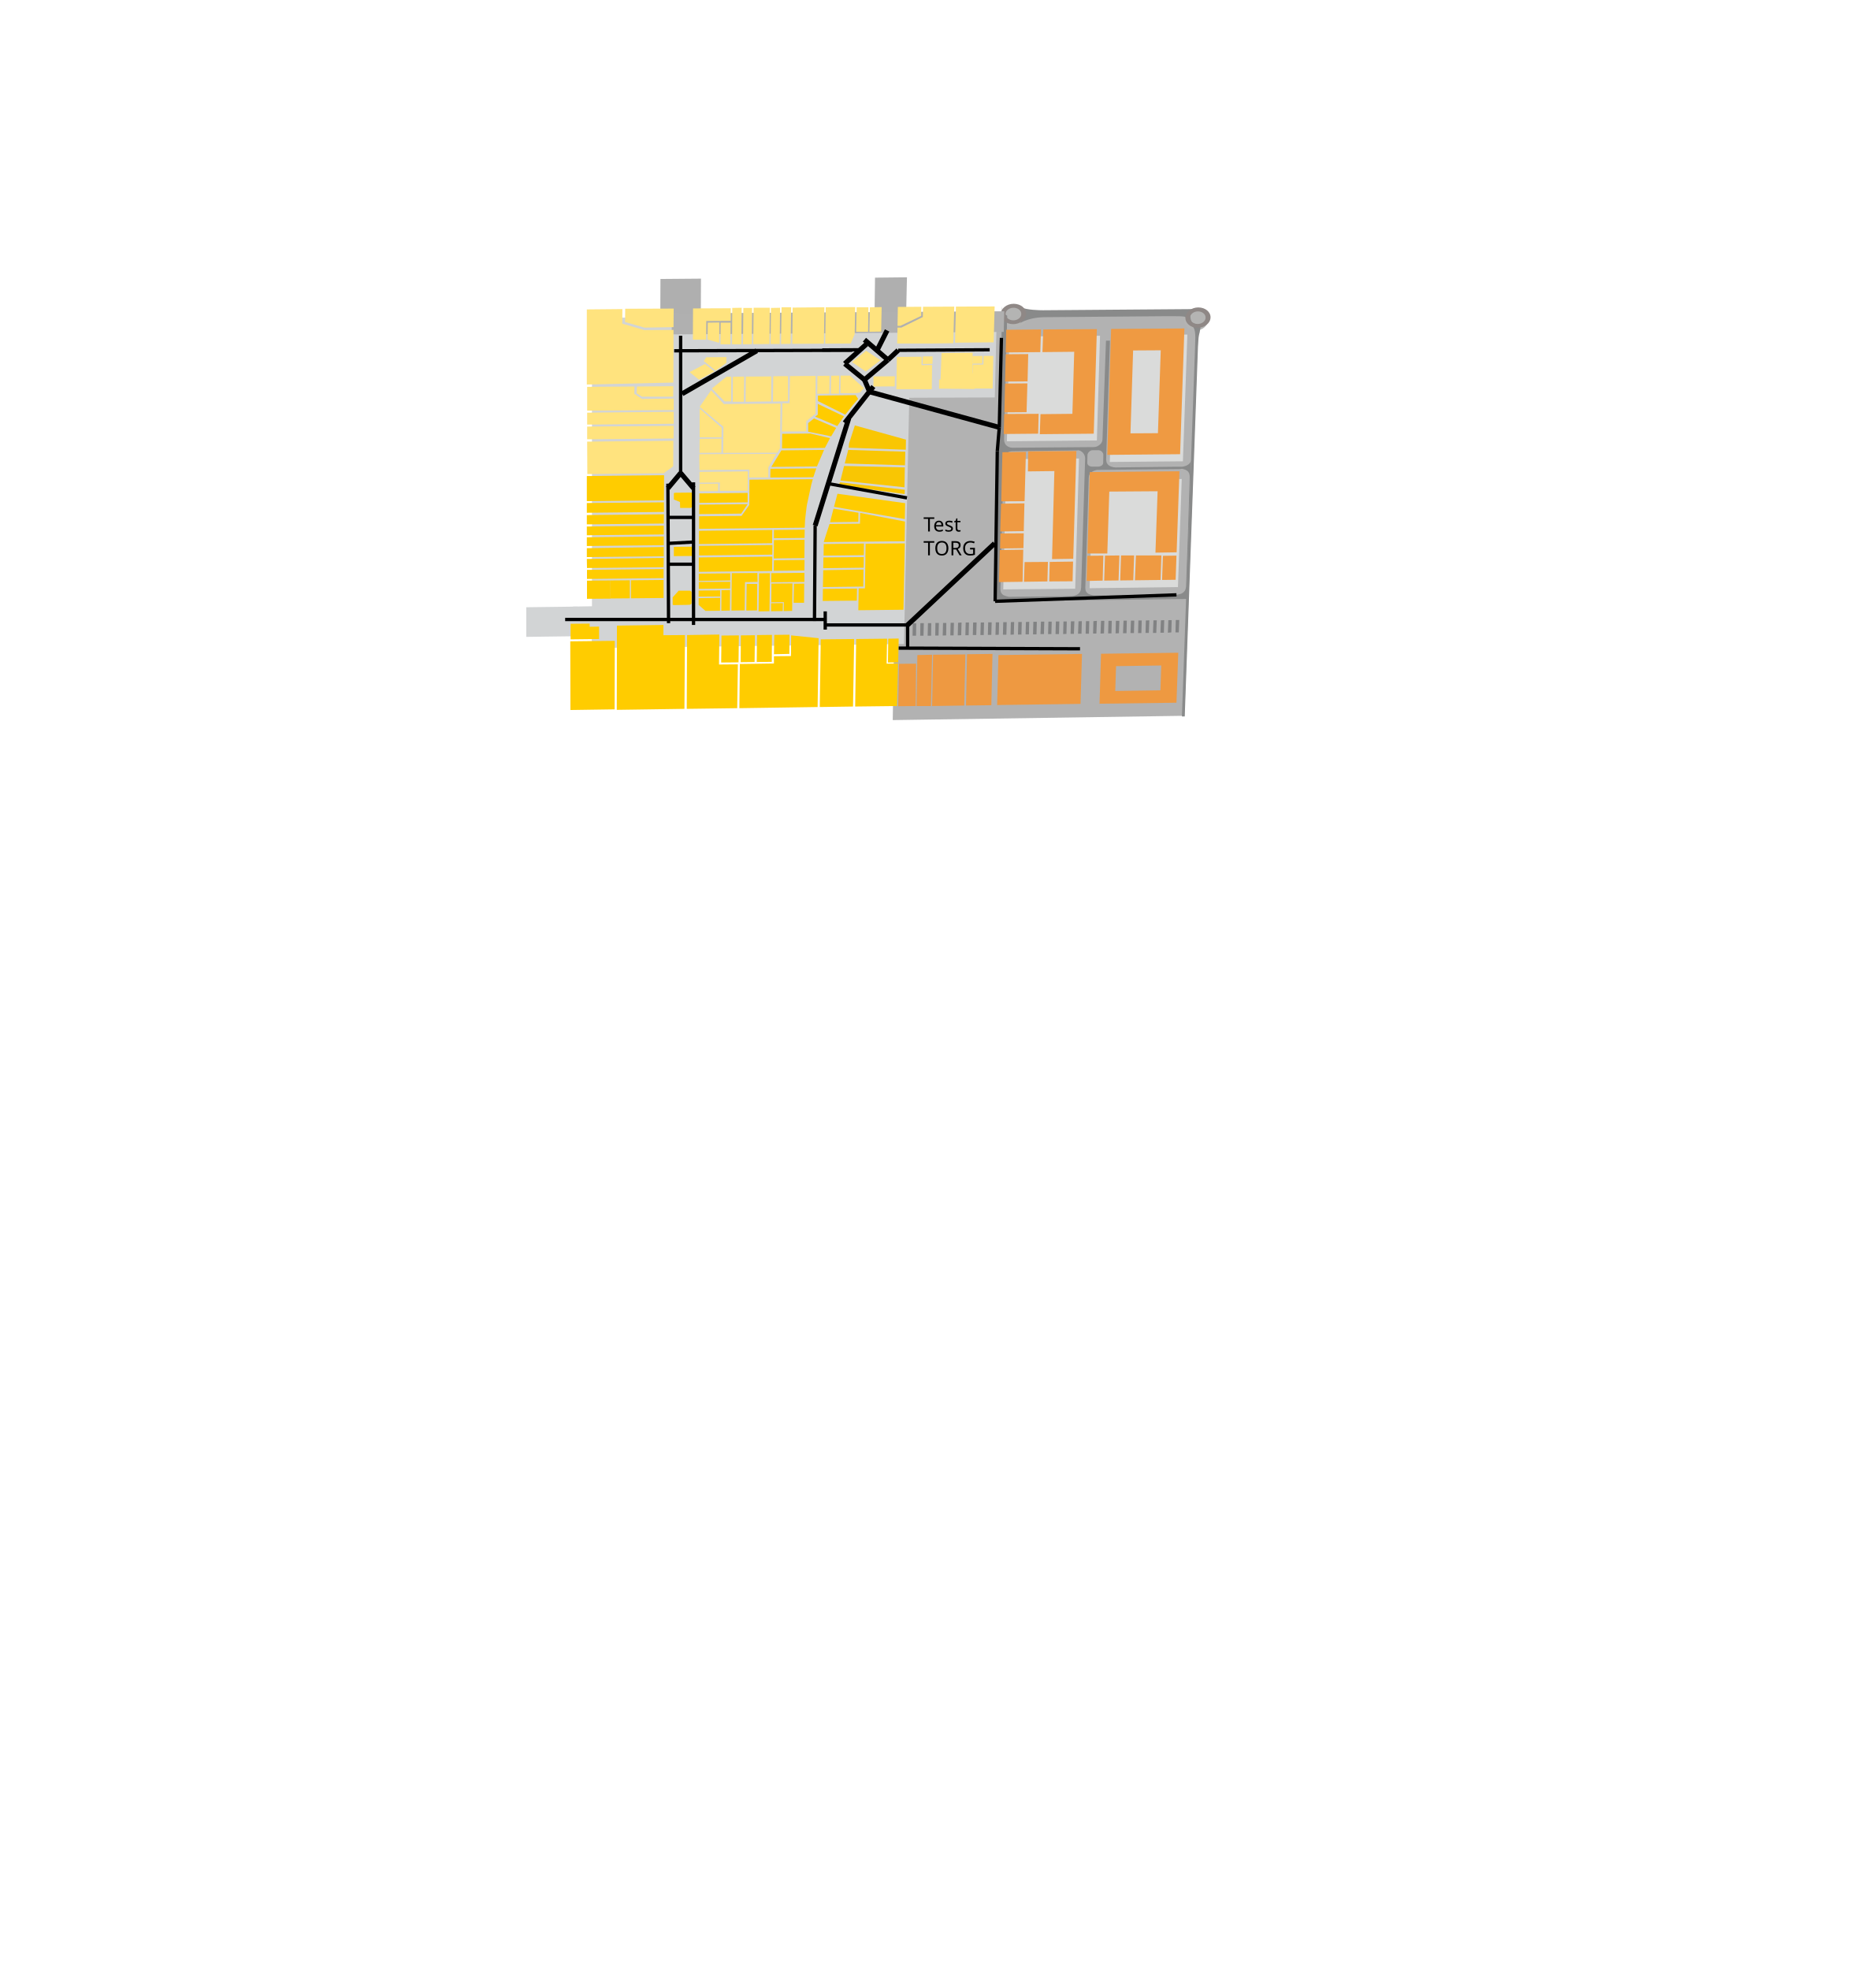
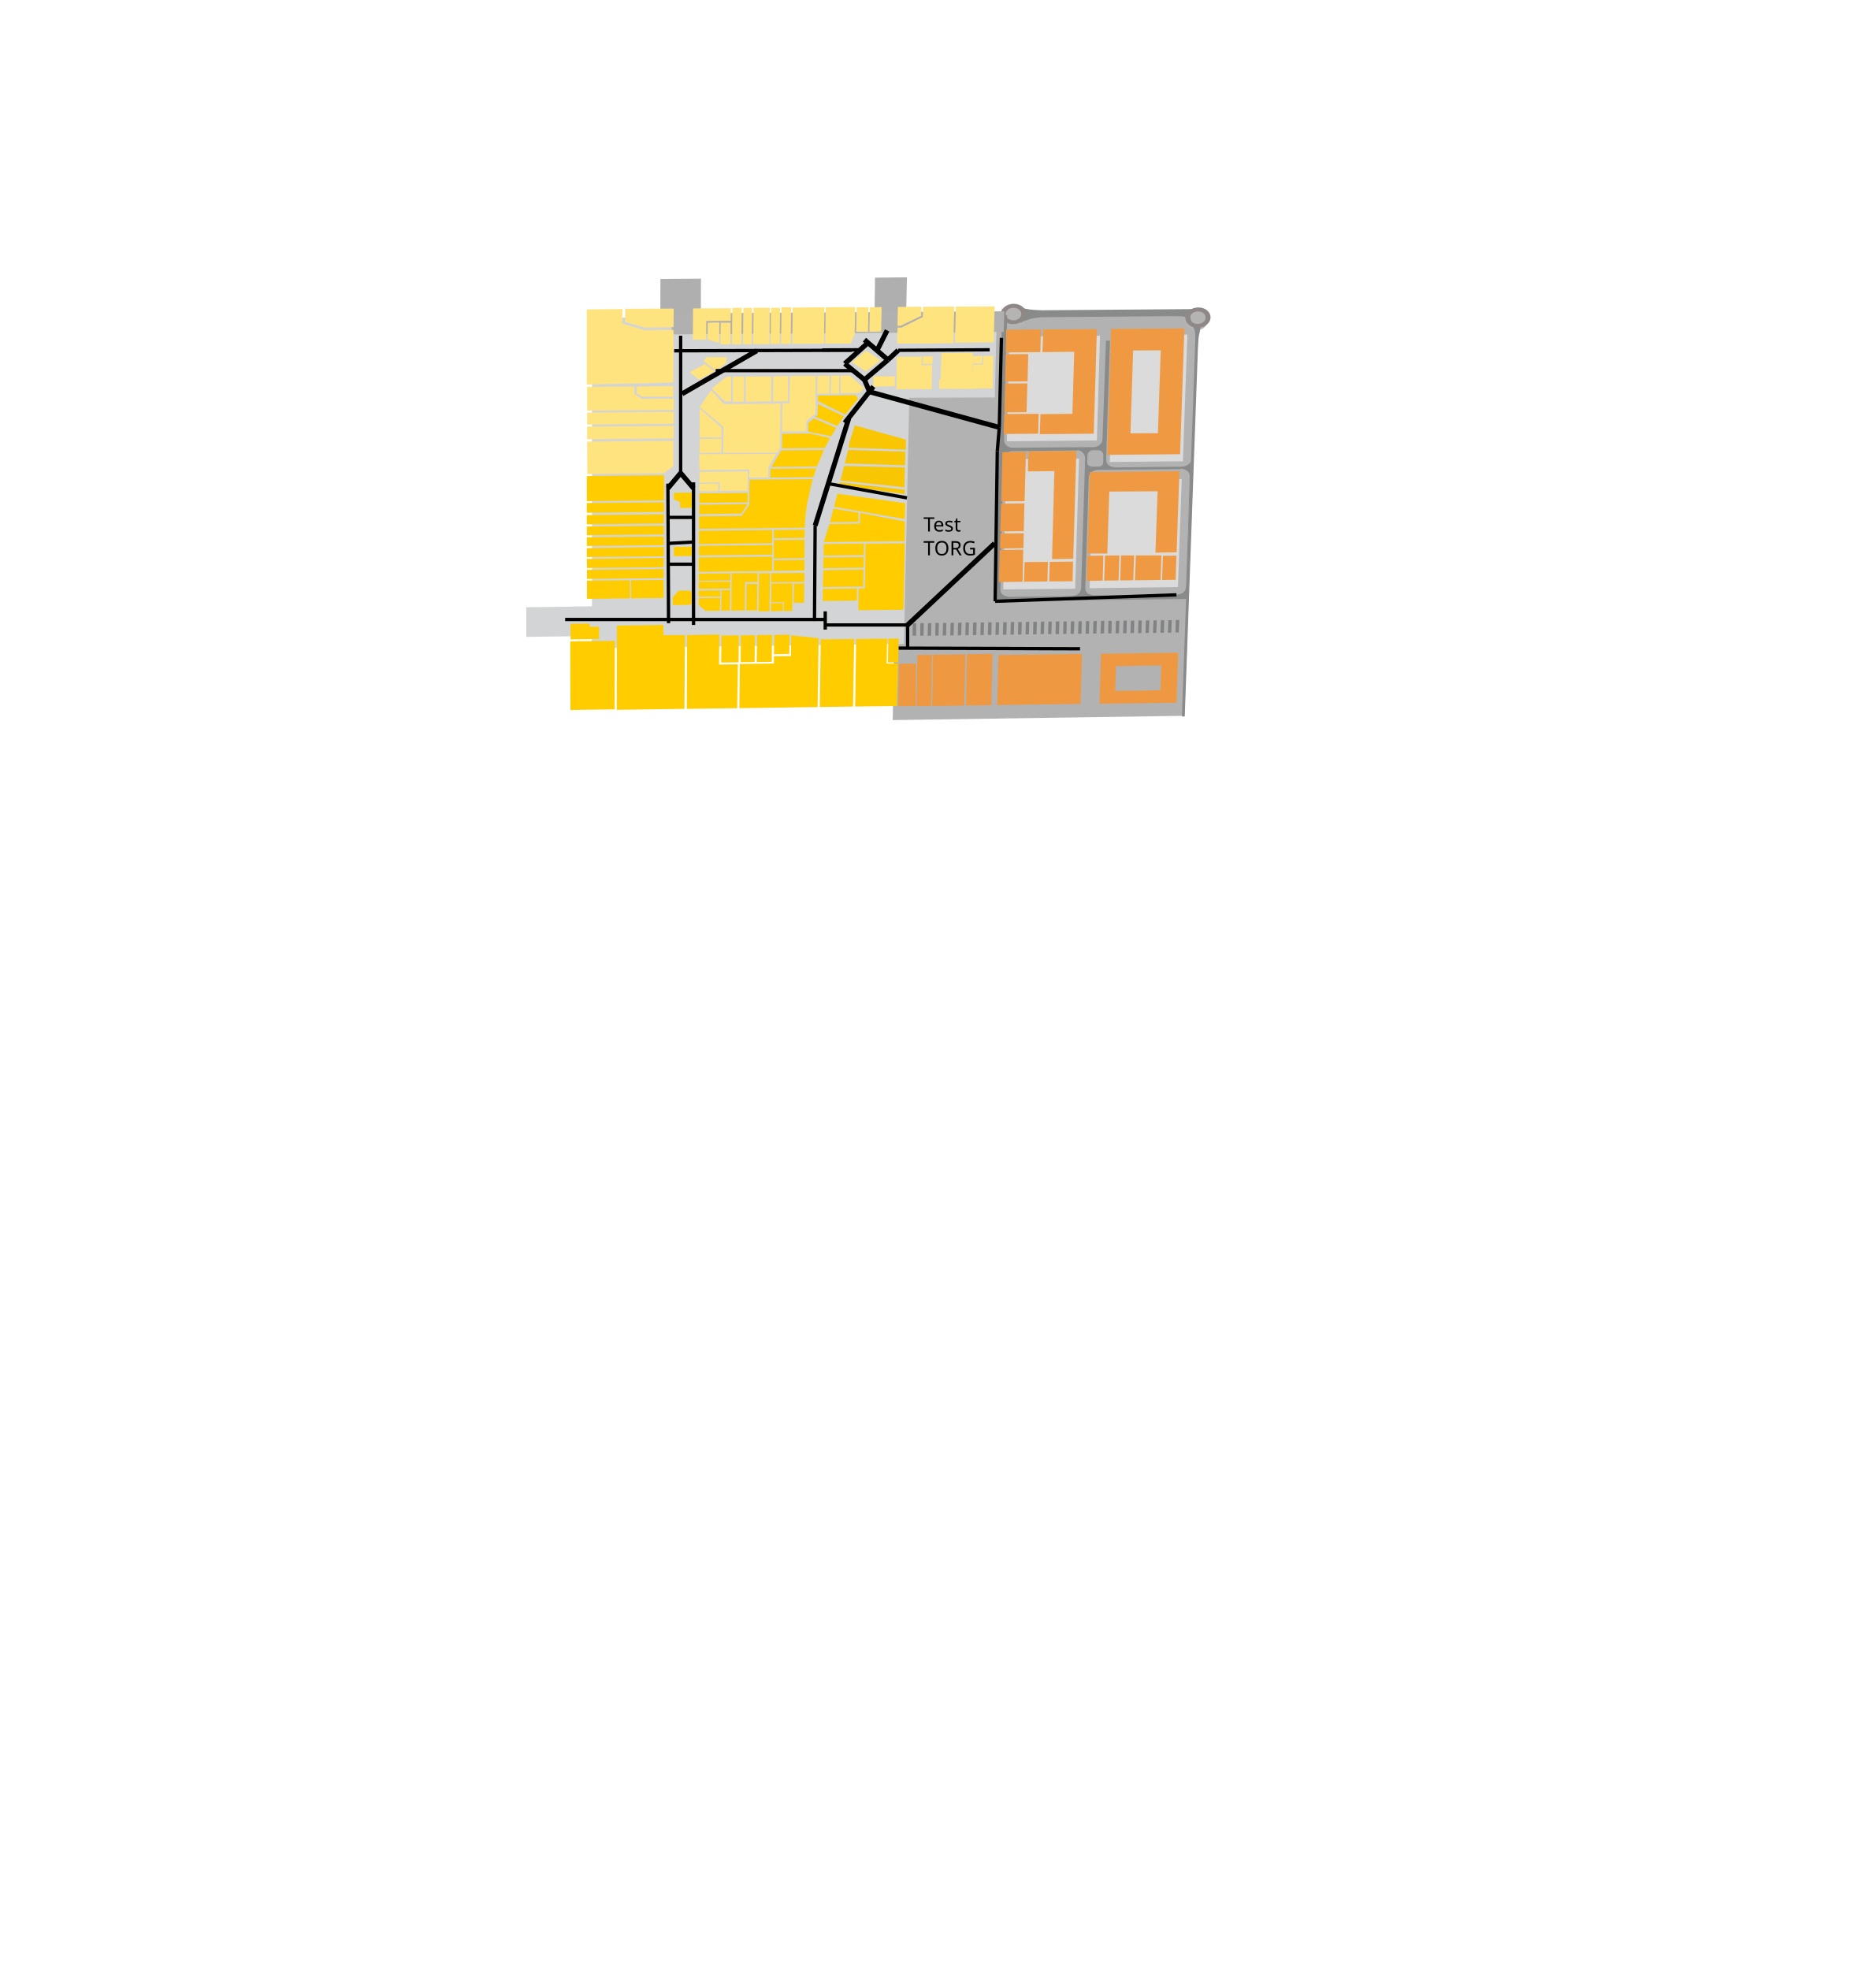
<svg xmlns="http://www.w3.org/2000/svg" version="1.1" id="svgroot" x="0px" y="0px" viewBox="261 -199.6 1133.9 1190.6" style="enable-background:new 261 -199.6 1133.9 1190.6;" xml:space="preserve">
  <g id="Layer_0">
    <g id="Level1_Floor">
      <polygon style="fill:#B2B2B2;" points="800.6,235.6 804.9,-5.3 869.4,-5.7 869.2,-9 985.5,-9.9 976.9,233   " />
      <path style="fill:#B4B4B3;" d="M874.3-1.7c-4,0-7.2-2.8-7.1-6.2c0.1-3.5,3.4-6.3,7.4-6.3s7.2,2.8,7.1,6.2    C881.6-4.5,878.3-1.7,874.3-1.7" />
      <path style="fill:#B4B4B3;" d="M983.8,0.1c-4,0-7.1-2.8-7-6.2c0.1-3.5,3.5-6.3,7.4-6.3c4,0,7.1,2.8,7,6.2    C991.1-2.7,987.8,0.1,983.8,0.1" />
      <path style="fill:#898A8A;" d="M866.3,6.6c0.2-9.3,0.3-17.6,0.4-21.4c-0.1,4.7,2.9,5.9,3.1,6l-1.9,75l0.1,1l0.3,0.9l0.4,0.8    l0.6,0.7l0.8,0.6l0.9,0.4l0.9,0.3l1,0.1l49.2-0.4l1-0.1l1-0.3l0.9-0.5l0.8-0.6l0.7-0.7l0.5-0.8l0.3-0.9l0.1-1l2.1-59.4    c0.1,0,0.6,0,2.4,0c-0.1,2.4-2.2,68.3-2.3,71.7l0.1,1.1l0.3,1.1l0.6,0.9l0.7,0.6l0.9,0.5l0.9,0.3l1.1,0.3l1.1,0.1l34.8-0.4h5.1    l0.9-0.1l1.1-0.3l0.9-0.3l0.9-0.5l0.8-0.6l0.7-0.9l0.4-1.1l-2.6,79.9l-0.1,3.8l-115.7,1.4C862.6,159.6,866.1,11.8,866.3,6.6     M974.4,83.9L924,84.4l-1.1,0.3L922,85l-0.9,0.5l-0.8,0.6l-0.7,0.9l-0.4,1.1l-0.1,1.1l-2.1,66.5l0.1,1.1l0.3,1l0.6,0.8l0.7,0.6    l0.9,0.4l0.9,0.3l1.1,0.3l1.1,0.1l49.4-0.4l2.2-0.5l0.7-0.2l0.9-0.5l0.7-0.6l0.7-0.9l0.4-1.1l0.2-1.1l1.2-33.8l1-32.7l-0.1-1.1    l-0.3-1.1l-0.6-0.9l-0.7-0.6l-0.9-0.5l-0.9-0.3l-1.1-0.3L974.4,83.9 M867.7,77.1l-0.1,0.8l-1.9,78.6l0.1,1.1l0.3,1l0.6,0.8    l0.7,0.6l0.9,0.4l0.9,0.3l1.1,0.3l1.1,0.1l37.1-0.4l1.1-0.1l1.1-0.3l0.9-0.3l0.9-0.5l0.7-0.6l0.7-0.9l0.4-1.1l0.2-1.5l2.4-78.1    l-0.1-0.8l-0.2-0.8l-0.4-0.8l-0.5-0.7l-0.6-0.6l-0.7-0.5l-0.8-0.4l-0.8-0.2l-0.8,0.1l-39.2,0.5l-0.9,0.1l-0.9,0.2l-0.8,0.4    l-0.7,0.5l-0.6,0.6l-0.5,0.7l-0.4,0.8L867.7,77.1 M918.3,75.3l-0.1,4.9c0,1.2,1.3,2.2,2.9,2.2h3.7c1.6,0,3-1,3-2.2l0.1-4.9    c0-1.2-1.2-2.8-2.9-2.8h-3.7C919.8,72.5,918.4,74.1,918.3,75.3 M973,159.8l0.8-0.2l-1.4,0.3L973,159.8" />
      <path style="fill:#898A8A;" d="M879.2-8.7c0.5-3.1-1.3-3.7-1.2-5.3c3.3,1.8,11.5,1.9,13.4,1.9l91.7-0.7c1.8,0-2.4,2.5-2.6,4.1    c-0.1,0.6,0.2,3.1,1.2,4.1s4.7,1.3,4.8,1.9c0.2,3.4-0.9,4.5-1.1,8c-0.1,2.3-0.3,4.5-0.3,4.6c-7.1,198.6-7.9,221.5-8,223.5h-1.7    L983,19.5c0-0.6,0.5-11.9,0.5-15.1c0-5.6-1.2-6.9-4-8.7c-1.4-0.9-0.4-3.7-3.1-4c-1.5-0.2-4.2-0.2-7-0.2c-0.3,0-0.6,0-0.9,0    c-1.6,0-2.7,0-3.7,0l-72.6,0.6c-1.4,0-9.1,0.2-14.6,3.6C877.6-4.2,878.7-5.4,879.2-8.7" />
      <polygon style="fill:#AFAFAF;" points="789.6,-9.7 789.9,-31.8 809.2,-32 808.7,-9.9   " />
      <polygon style="fill:#AFAFAF;" points="660.1,-7.7 660.2,-31 684.7,-31.2 684.6,-7.9   " />
      <polygon style="fill:#D2D4D5;" points="579.1,185.3 579.1,167.4 609.9,167 610,184.9   " />
      <polygon style="fill:#D2D4D5;" points="618.7,192.1 618.7,181.5 607.3,181.6 607.2,167 618.8,166.8 618.8,-7.5 863.5,-9.2    862.3,40.6 810.6,40.8 807.4,189.6   " />
      <path style="fill:#8F8886;" d="M873.7-16c4.2,0,7.6,2.7,7.5,6.1s-3.6,6.2-7.8,6.2s-7.6-2.7-7.5-6.1S869.5-16,873.7-16 M873.5-6    c2.6,0,4.8-1.7,4.8-3.8c0.1-2.1-2-3.8-4.7-3.8c-2.6,0-4.8,1.7-4.8,3.8C868.8-7.7,870.9-6,873.5-6" />
      <path style="fill:#8F8886;" d="M985.3-13.8c4.2,0,7.5,2.7,7.4,6.1s-3.6,6.2-7.8,6.2s-7.5-2.7-7.4-6.1    C977.6-11,981.1-13.8,985.3-13.8 M984.9-3.8c2.6,0,4.8-1.7,4.8-3.8c0.1-2.1-2-3.8-4.6-3.8s-4.8,1.7-4.9,3.8    C980.3-5.5,982.3-3.8,984.9-3.8" />
      <path style="fill:#898A8A;" d="M985.1,10c-7.1,198.6-7.9,221.5-8,223.5C977.2,231.5,978,208.6,985.1,10" />
      <polygon style="fill:#DADBDA;" points="919.6,155.9 921.5,90.4 975.3,89.9 973,155.2   " />
      <polygon style="fill:#DADBDA;" points="867.4,156.6 869.3,77.9 913.2,77.5 910.9,156.2   " />
      <polygon style="fill:#DADBDA;" points="869.6,67.1 871.1,3.8 925.9,3.3 924,66.6   " />
      <polygon style="fill:#DADBDA;" points="931.8,79.6 934.2,3 978.7,2.6 976,79.2   " />
      <polygon style="fill:#B0B0B0;" points="667,2.5 667.1,-10.2 868,-11.5 867.7,1   " />
      <g>
        <polygon style="fill:#818283;" points="948.9,183 949.1,175.4 951.1,175.4 950.9,183    " />
        <polygon style="fill:#818283;" points="953.4,182.9 953.6,175.4 955.7,175.3 955.4,182.9    " />
        <polygon style="fill:#818283;" points="957.9,182.9 958.2,175.3 960.2,175.3 959.9,182.9    " />
        <polygon style="fill:#818283;" points="962.4,182.8 962.7,175.3 964.7,175.2 964.5,182.8    " />
        <polygon style="fill:#818283;" points="966.9,182.8 967.2,175.2 969.2,175.2 969,182.6    " />
        <polygon style="fill:#818283;" points="971.5,182.6 971.7,175.1 973.8,175.1 973.5,182.6    " />
        <polygon style="fill:#818283;" points="944.3,183 944.6,175.5 946.6,175.5 946.4,183    " />
        <polygon style="fill:#818283;" points="939.8,183.1 940.1,175.5 942.1,175.5 941.9,183.1    " />
        <polygon style="fill:#818283;" points="930.8,183.2 931,175.6 933,175.6 932.8,183.2    " />
        <polygon style="fill:#818283;" points="935.3,183.2 935.5,175.6 937.6,175.6 937.3,183.1    " />
        <polygon style="fill:#818283;" points="917.2,183.4 917.4,175.8 919.4,175.8 919.2,183.4    " />
        <polygon style="fill:#818283;" points="921.7,183.3 921.9,175.8 924,175.6 923.7,183.3    " />
        <polygon style="fill:#818283;" points="926.2,183.3 926.5,175.6 928.5,175.6 928.3,183.2    " />
        <polygon style="fill:#818283;" points="908.1,183.5 908.3,175.9 910.4,175.9 910.1,183.5    " />
        <polygon style="fill:#818283;" points="912.6,183.4 912.9,175.9 914.9,175.8 914.7,183.4    " />
        <polygon style="fill:#818283;" points="876.3,183.9 876.5,176.3 878.6,176.3 878.4,183.9    " />
        <polygon style="fill:#818283;" points="880.9,183.8 881.1,176.3 883.1,176.2 882.9,183.8    " />
        <polygon style="fill:#818283;" points="885.4,183.8 885.6,176.2 887.7,176.2 887.5,183.8    " />
        <polygon style="fill:#818283;" points="889.9,183.6 890.2,176.1 892.2,176.1 892,183.6    " />
        <polygon style="fill:#818283;" points="894.5,183.6 894.7,176.1 896.7,176.1 896.5,183.6    " />
        <polygon style="fill:#818283;" points="899,183.6 899.2,176 901.3,176 901.1,183.6    " />
        <polygon style="fill:#818283;" points="903.6,183.6 903.8,176 905.8,176 905.6,183.5    " />
        <polygon style="fill:#818283;" points="871.8,184 872,176.4 874,176.3 873.8,183.9    " />
        <polygon style="fill:#818283;" points="849,184.2 849.2,176.6 851.3,176.6 851.1,184.2    " />
        <polygon style="fill:#818283;" points="853.6,184.2 853.8,176.6 855.8,176.6 855.6,184.2    " />
        <polygon style="fill:#818283;" points="858.1,184.1 858.3,176.5 860.4,176.5 860.2,184.1    " />
        <polygon style="fill:#818283;" points="862.7,184.1 862.9,176.5 864.9,176.5 864.7,184    " />
        <polygon style="fill:#818283;" points="867.2,184 867.4,176.4 869.5,176.4 869.3,184    " />
        <polygon style="fill:#818283;" points="844.5,184.3 844.7,176.6 846.7,176.6 846.5,184.3    " />
        <polygon style="fill:#818283;" points="830.8,184.5 831,176.9 833,176.9 832.9,184.4    " />
        <polygon style="fill:#818283;" points="835.4,184.4 835.6,176.8 837.6,176.8 837.4,184.4    " />
        <polygon style="fill:#818283;" points="839.9,184.4 840.1,176.8 842.2,176.6 842,184.3    " />
        <polygon style="fill:#818283;" points="826.3,184.5 826.4,176.9 828.5,176.9 828.3,184.5    " />
        <polygon style="fill:#818283;" points="821.7,184.6 821.9,177 823.9,177 823.8,184.6    " />
        <polygon style="fill:#818283;" points="812.6,184.6 812.7,177.1 814.8,177.1 814.7,184.6    " />
        <polygon style="fill:#818283;" points="817.2,184.6 817.3,177 819.4,177 819.2,184.6    " />
      </g>
    </g>
  </g>
  <g id="Layer_1">
    <g id="Level_1_areas">
      <g>
        <path style="fill:#898A8A;" d="M867-12.9L867-12.9c0.8,2.5,2.6,3.2,2.7,3.3C869.6-9.7,867.8-10.4,867-12.9" />
        <path style="fill:#898A8A;" d="M929.3,5.5L929.3,5.5L929.3,5.5z" />
        <path style="fill:#898A8A;" d="M986.5-3.4c0.2,3.4-0.9,4.5-1.1,8C985.5,1.1,986.6,0,986.5-3.4" />
        <polygon style="fill:#FFE37E;" points="693.6,24.4 686.4,18.6 687.9,16.3 700.1,16.2 700,19.7    " />
        <polygon style="fill:#FFE37E;" points="683.5,29.9 677.8,25.3 687.1,20.4 692.8,24.9    " />
        <polygon style="fill:#FFE37E;" points="784.3,24.9 776,19.2 784.5,12.4 793.2,18.1    " />
        <polygon style="fill:#FFE37E;" points="788.9,34 789,27.9 801.9,27.8 801.8,33.9    " />
        <polygon style="fill:#FFE37E;" points="650.6,-1.6 638.8,-5 638.9,-13 668.2,-13.1 668.1,-1.9    " />
        <polygon style="fill:#FFE37E;" points="615.7,32.8 615.7,-12.6 637.2,-12.8 637.1,-4 650.5,-0.1 668.1,-0.2 668,31.6    " />
        <polygon style="fill:#FFE37E;" points="667.9,40.1 649.1,40.1 645.8,38.1 646,34 668,33.8    " />
        <polygon style="fill:#FFE37E;" points="615.9,48.6 615.9,34.2 644.5,34 644.4,38.4 649,41.5 668.2,41.3 668.2,48.2    " />
        <polygon style="fill:#FFE37E;" points="615.9,57 615.9,49.8 668.2,49.3 668.2,56.5    " />
        <polygon style="fill:#FFE37E;" points="615.9,65.9 615.9,58.2 668.2,57.8 668.1,65.4    " />
        <polygon style="fill:#FFE37E;" points="616,86.9 615.9,67.3 668,66.8 667.9,82.2 662.2,86.4    " />
        <polygon style="fill:#FFE37E;" points="687.8,5.7 679.8,5.7 679.9,-13.2 702.7,-13.3 702.7,-5.7 687.9,-5.6    " />
        <polygon style="fill:#FFE37E;" points="695.7,7.6 688.7,5.6 688.8,-4.6 695.8,-4.7    " />
        <polygon style="fill:#FFE37E;" points="702.5,8.5 696.5,8.5 696.6,-4.6 702.6,-4.6    " />
        <polygon style="fill:#FFE37E;" points="709.1,8.5 703.5,8.5 703.6,-13.5 709.3,-13.6    " />
        <polygon style="fill:#FFE37E;" points="710.1,8.5 710.3,-13.5 715.6,-13.5 715.4,8.4    " />
        <polygon style="fill:#FFE37E;" points="726.1,8.3 716.3,8.4 716.5,-13.6 726.3,-13.6    " />
        <polygon style="fill:#FFE37E;" points="726.8,8.3 727,-13.5 732.5,-13.6 732.3,8.3    " />
        <polygon style="fill:#FFE37E;" points="733.1,8.3 733.4,-13.9 739.2,-13.9 738.9,8.2    " />
        <polygon style="fill:#FFE37E;" points="739.9,8.2 740.1,-13.7 759.3,-13.9 759,8.1    " />
        <polygon style="fill:#FFE37E;" points="759.8,8.1 760.1,-13.9 777.9,-14 777.6,2.4 775.2,8    " />
        <polygon style="fill:#FFE37E;" points="778.5,0.9 778.8,-13.9 785.9,-13.9 785.7,0.9    " />
        <polygon style="fill:#FFE37E;" points="786.5,0.9 786.8,-13.9 793.9,-14 793.6,0.8    " />
        <polygon style="fill:#FFE37E;" points="699,43 691.3,35.2 700.1,28.1 703,28.1 702.9,43    " />
        <polygon style="fill:#FFE37E;" points="703.9,43.2 704,28.1 710.8,28 710.6,43.2    " />
        <polygon style="fill:#FFE37E;" points="711.7,43.2 711.8,28 727.2,27.9 727.1,43    " />
        <polygon style="fill:#FFE37E;" points="728.2,43.1 728.4,27.8 737.3,27.7 737.3,42.9    " />
        <polygon style="fill:#FFE37E;" points="697.1,64.7 683.9,64.7 683.9,47.3 697.2,58.9    " />
        <polygon style="fill:#FFE37E;" points="683.8,74.1 683.9,65.6 697.1,65.5 697,74    " />
        <polygon style="fill:#FFE37E;" points="733.6,61.2 733.9,44.1 738.2,44.1 738.5,27.7 754,27.6 753.9,50.4 748.3,55 748.3,61.1        " />
        <polygon style="fill:#FFE37E;" points="730.8,74 698.1,74.1 698.3,58.4 683.9,46.3 690.8,36.3 698.5,44.6 732.8,44.3 732.4,71.4        " />
        <polygon style="fill:#FFE37E;" points="755,38.4 755.1,27.6 762.4,27.5 762.3,38.3    " />
        <polygon style="fill:#FFE37E;" points="763.2,38.3 763.4,27.5 768.3,27.4 768.1,38.3    " />
        <polygon style="fill:#FFE37E;" points="683.7,97.3 683.8,92.8 695.1,92.7 695.1,97.2    " />
        <polygon style="fill:#FFE37E;" points="725.4,88.9 713.8,89 713.9,84.2 683.8,84.5 683.7,78.4 683.7,74.9 698.3,74.8 730.2,74.7     725.4,82.9    " />
        <polygon style="fill:#FFE37E;" points="712.9,97 696,97.1 696.1,92 683.8,92.1 683.8,85.6 713,85.3    " />
        <polygon style="fill:#FFE37E;" points="778.6,38 769,38 769.1,27.4 774.7,27.4 783.1,34.9 783.2,35 780.8,37.6    " />
        <polygon style="fill:#FFE37E;" points="803.5,-2.7 803.7,-14.1 817.9,-14.2 817.8,-8.7 805.3,-2.7    " />
        <polygon style="fill:#FFE37E;" points="824.7,8 803.3,8 803.5,-1.6 805.8,-1.6 818.8,-8 818.9,-14.2 837.8,-14.3 837.2,7.8     " />
        <polygon style="fill:#FFE37E;" points="860.5,7.3 860.6,7.3 838.3,7.5 838.4,1 838.8,-14.3 862.2,-14.4 861.6,7.3    " />
        <polygon style="fill:#FFE37E;" points="818.7,20.4 818.8,15.8 824.7,15.8 824.6,20.3    " />
        <polygon style="fill:#FFE37E;" points="848.8,20.2 848.9,15.6 854.8,15.5 854.7,20.1    " />
        <polygon style="fill:#FFE37E;" points="850,35.5 829.3,35.2 830.1,13.8 848.9,13.6 848.9,25.9 849.8,26    " />
        <polygon style="fill:#FFE37E;" points="802.8,35.6 803.1,16.1 818.1,16 818,21.1 824.4,21 824.2,35.6    " />
        <polygon style="fill:#FFCC00;" points="605.9,186.8 605.9,177.4 617.4,177.3 617.4,179.2 623.1,179.1 623.1,186.6    " />
        <polygon style="fill:#FFCC00;" points="605.8,229.5 605.7,188 632.6,187.7 632.5,229.1    " />
        <polygon style="fill:#FFCC00;" points="633.8,229.4 633.9,178.5 662,178.1 662,184.3 675,184.2 674.7,228.8    " />
        <polygon style="fill:#FFCC00;" points="696.9,200.8 697.1,184.5 707.6,184.4 707.4,200.7    " />
        <polygon style="fill:#FFCC00;" points="676.1,228.8 676.3,184.2 695.8,183.9 695.6,202 707,201.9 706.6,228.4    " />
        <polygon style="fill:#FFCC00;" points="708.7,200.6 708.8,184.4 717.3,184.3 717.1,200.5    " />
        <polygon style="fill:#FFCC00;" points="728.8,195.8 729,184.1 738.2,184 738.1,195.6    " />
        <polygon style="fill:#FFCC00;" points="718.4,200.5 718.6,184.2 727.6,184.1 727.5,200.4    " />
        <polygon style="fill:#FFCC00;" points="707.9,228.4 708.2,201.7 728.8,201.4 728.8,197 739.1,196.9 739.2,184.4 755.8,186.1     755.2,227.7    " />
        <polygon style="fill:#FFCC00;" points="756.5,227.7 757.1,186.8 777.3,186.6 776.6,227.4    " />
        <polygon style="fill:#FFCC00;" points="797.7,200.8 797.9,186.4 804.2,186.3 803.9,200.7    " />
        <polygon style="fill:#FFCC00;" points="777.9,227.4 778.5,186.6 797.2,186.4 796.9,201.5 803.8,201.4 803.2,227.1    " />
        <polygon style="fill:#FFCC00;" points="771.9,51 755.4,42.8 755.4,39.5 778.2,39.2 779.7,41.5 776.9,44.7    " />
        <polygon style="fill:#FFCC00;" points="767.1,57.9 753.7,52.2 755.3,51 755.3,44.5 771.1,52    " />
        <polygon style="fill:#FFCC00;" points="763.4,64.1 749.5,61.3 749.5,56.1 753,53.3 766.4,59    " />
        <polygon style="fill:#FFCC00;" points="759.6,71.1 733.7,71.4 733.8,62.6 750.8,62.4 762.7,65.2    " />
        <polygon style="fill:#F9C603;" points="808.5,72.2 774,71 774.2,68.4 777.7,57.5 808.6,66.1    " />
        <polygon style="fill:#F9C603;" points="808,81.6 771.6,80.5 773.7,72.3 808.2,73.4    " />
        <polygon style="fill:#FFCC00;" points="754.8,82.3 727.2,82.6 733.3,72.6 759.1,72.3    " />
        <polygon style="fill:#FFCC00;" points="726.6,89 726.7,83.7 754.4,83.5 752.6,88.8    " />
        <polygon style="fill:#FFCC00;" points="683.7,104.3 683.7,98.6 712.9,98.3 712.9,104    " />
        <polygon style="fill:#FFCC00;" points="683.6,111.1 683.7,105.4 712.9,105.1 709,110.8    " />
        <polygon style="fill:#FFCC00;" points="747.4,119.3 683.6,120 683.6,112.4 709.2,112.2 713.8,105.7 713.9,105.3 714,90.3     752.3,90 751.4,93.2 748.8,105.2 748.6,106.4 748.1,110.4 747.6,114.9    " />
        <polygon style="fill:#F9C603;" points="807.7,94.9 769,90.8 771.2,82 807.9,82.9    " />
        <polygon style="fill:#F9C603;" points="807.8,99 768,93.6 768.7,91.9 807.9,96.4    " />
        <polygon style="fill:#FFCC00;" points="762.7,116 764.8,107.8 779.9,110.3 779.8,115.8    " />
        <polygon style="fill:#FFCC00;" points="807.9,114.1 765.1,106.7 767.2,98.8 808.1,104.5    " />
        <polygon style="fill:#FFCC00;" points="758.9,128 760.2,123.8 762.4,117.1 780.8,116.9 780.9,110.4 808,115.6 807.8,127.5    " />
        <polygon style="fill:#FFCC00;" points="758.8,136.2 758.9,129.2 783.2,128.9 783.1,135.9    " />
        <polygon style="fill:#FFCC00;" points="758.6,143.8 758.7,137.3 783.1,137.1 783,143.5    " />
        <polygon style="fill:#FFCC00;" points="758.4,155.2 758.6,145 782.9,144.6 782.8,154.9    " />
        <polygon style="fill:#FFCC00;" points="758.3,163.6 758.4,156.3 779,156.1 778.9,163.4    " />
        <polygon style="fill:#FFCC00;" points="779.8,169.2 780,156 783.8,156 784.2,129 807.9,128.8 807.1,168.9    " />
        <polygon style="fill:#FFCC00;" points="683.5,129.2 683.5,121.2 727.8,120.7 727.7,128.7    " />
        <polygon style="fill:#FFCC00;" points="728.8,125.7 728.8,120.7 747.4,120.5 747.3,125.5    " />
        <polygon style="fill:#FFCC00;" points="683.5,136.1 683.5,130.3 727.9,129.8 727.8,135.6    " />
        <polygon style="fill:#FFCC00;" points="728.7,137.9 728.8,126.8 747.3,126.6 747.2,137.7    " />
        <polygon style="fill:#FFCC00;" points="683.4,146 683.4,137.3 727.8,136.8 727.7,145.5    " />
        <polygon style="fill:#FFCC00;" points="728.7,145.4 728.8,139 747.3,138.8 747.2,145.2    " />
        <polygon style="fill:#FFCC00;" points="683.4,151.5 683.4,147.1 702.4,146.9 702.4,151.2    " />
        <polygon style="fill:#FFCC00;" points="683.4,156.3 683.4,152.1 702.4,152 702.3,156.1    " />
        <polygon style="fill:#FFCC00;" points="683.3,161 683.3,157.3 696.3,157.2 696.3,160.9    " />
        <polygon style="fill:#FFCC00;" points="687.4,169.6 683.3,166 683.3,161.9 696.3,161.7 696.2,169.5    " />
        <polygon style="fill:#FFCC00;" points="697,169.5 697.1,157.1 702.3,157 702.2,169.4    " />
        <polygon style="fill:#FFCC00;" points="703.1,169.4 703.3,146.8 718.8,146.7 718.9,152.1 711.3,152.2 711.1,169.3    " />
        <polygon style="fill:#FFCC00;" points="712.1,169.4 712.3,153.3 718.7,153.3 718.6,169.3    " />
        <polygon style="fill:#FFCC00;" points="719.5,169.9 719.8,146.9 726.4,146.8 726.1,169.8    " />
        <polygon style="fill:#FFCC00;" points="727.1,152.3 727.2,146.8 747.2,146.6 747.2,152.1    " />
        <polygon style="fill:#FFCC00;" points="727.1,169.8 727.1,165 734.2,164.9 734.1,169.7    " />
        <polygon style="fill:#FFCC00;" points="734.7,169.7 734.8,164.3 727.2,164.4 727.3,153.1 740,153 739.8,169.6    " />
        <polygon style="fill:#FFCC00;" points="740.7,164.7 740.9,153.2 747.1,153.1 747,164.7    " />
        <polygon style="fill:#FFCC00;" points="615.7,103.3 615.7,88.1 662.4,87.6 662.3,102.8    " />
        <polygon style="fill:#FFCC00;" points="615.7,110.3 615.7,104.4 662.3,104 662.3,109.8    " />
        <polygon style="fill:#FFCC00;" points="615.7,117.3 615.7,111.7 662.3,111.2 662.2,116.8    " />
        <polygon style="fill:#FFCC00;" points="615.7,123.9 615.7,118.6 662.2,118.1 662.2,123.4    " />
        <polygon style="fill:#FFCC00;" points="615.7,130.4 615.7,125.1 662.2,124.6 662.2,129.9    " />
        <polygon style="fill:#FFCC00;" points="615.7,137.1 615.7,131.7 662.2,131 662.2,136.6    " />
        <polygon style="fill:#FFCC00;" points="662.1,143.2 615.8,143.7 615.7,138.2 662.2,137.6    " />
        <polygon style="fill:#FFCC00;" points="615.8,150.3 615.8,144.8 662.1,144.3 662.1,149.8    " />
        <polygon style="fill:#FFCC00;" points="615.8,162.3 615.8,151.3 630,151.2 630,162.2    " />
        <polygon style="fill:#FFCC00;" points="629.9,162.1 630,151.2 641.7,151.1 641.7,162    " />
        <polygon style="fill:#FFCC00;" points="642.4,162 642.4,151.1 662.1,150.9 662.1,161.8    " />
        <polygon style="fill:#EE9941;" points="814.5,227.1 803.9,227.2 804.4,201.6 814.7,201.5    " />
        <polygon style="fill:#EE9941;" points="823.7,227.1 815,227.1 815.4,201.6 815.5,196.3 824.4,196.1    " />
        <polygon style="fill:#EE9941;" points="824.4,227.1 825,196.1 844.5,195.9 843.8,226.8    " />
        <polygon style="fill:#EE9941;" points="844.9,226.8 845.5,195.8 860.9,195.6 860.2,226.6    " />
        <polygon style="fill:#EE9941;" points="863.7,226.5 864.5,196.3 915,195.6 914.1,225.8    " />
        <path style="fill:#EE9941;" d="M972.1,225.1l-46.5,0.6l0.9-30.2l46.7-0.6L972.1,225.1z M935.6,203l-0.5,15l27.3-0.4l0.5-15     L935.6,203" />
        <polygon style="fill:#EF9A42;" points="868.9,13.4 869.2,-0.3 890.2,-0.5 889.8,13.2    " />
        <polygon style="fill:#EF9A42;" points="868.5,31 868.9,14.5 882.5,14.4 882.1,30.9    " />
        <polygon style="fill:#EF9A42;" points="868.1,49.6 868.5,32.2 882,32.1 881.5,49.5    " />
        <polygon style="fill:#EF9A42;" points="867.7,62.7 868,50.6 888.8,50.5 888.5,62.5    " />
        <polygon style="fill:#EF9A42;" points="889.5,62.8 889.9,50.7 909.2,50.5 910.3,13 891.1,13.2 891.6,-0.5 924,-0.7 922.1,62.5        " />
        <path style="fill:#EF9A42;" d="M974.3,74.9l-44,0.4l2.3-76.1l44.3-0.3L974.3,74.9z M945.9,12.2l-1.6,50.1l16.6-0.1l1.7-50.1     L945.9,12.2" />
        <polygon style="fill:#EF9A42;" points="866.2,103.4 866.9,73.7 881.1,73.5 880.3,103.3    " />
        <polygon style="fill:#EF9A42;" points="865.6,121.6 866.1,104.8 880.2,104.6 879.8,121.4    " />
        <polygon style="fill:#EF9A42;" points="865.5,131.9 865.7,122.8 879.8,122.7 879.6,131.7    " />
        <polygon style="fill:#EF9A42;" points="864.8,152.2 865.3,132.8 879.5,132.6 879.1,152    " />
        <polygon style="fill:#EF9A42;" points="896.9,138.3 898.3,85.1 882.3,85.3 882.5,73.2 911.6,73 909.7,138.1    " />
        <polygon style="fill:#EF9A42;" points="930.3,134.9 918.3,134.9 919.7,85.7 973.9,85.2 972.2,134.2 959.4,134.4 960.7,97.3     931.5,97.5    " />
        <polygon style="fill:#EF9A42;" points="879.9,152 880.3,140.1 894.4,140 894.1,151.8    " />
        <polygon style="fill:#EF9A42;" points="895.2,151.8 895.5,140 909.6,139.8 909.3,151.7    " />
        <polygon style="fill:#EF9A42;" points="917.8,151.5 918.2,136.3 927.9,136.2 927.5,151.3    " />
        <polygon style="fill:#EF9A42;" points="928.4,151.3 928.9,136.2 937.6,136.1 937.1,151.2    " />
        <polygon style="fill:#EF9A42;" points="938.1,151.2 938.6,136.1 946.5,136.1 946,151.1    " />
        <polygon style="fill:#EF9A42;" points="962.5,150.9 947,151.1 947.6,136.1 963,136.1    " />
        <polygon style="fill:#EF9A42;" points="963.4,150.9 963.9,136.3 972.1,136.2 971.6,150.8    " />
        <polygon style="fill:#FFCC00;" points="672.1,107.4 672,103.8 668.3,102.3 668.3,98.6 668.4,98.4 668.7,98.3 668.9,98.2     678.7,98.1 678.8,98.1 679.3,98.1 679.7,98.1 679.9,98.1 680.1,98.2 680.2,98.3 680.2,98.5 680.2,98.8 680.2,99.2 680.2,106.2     678.5,107.4    " />
        <polygon style="fill:#FFCC00;" points="668.2,166.1 667.9,166 667.8,166 667.7,165.9 667.6,165.7 667.6,161.4 671.2,157.4     676.2,157.4 676.5,157.4 677.4,157.4 678,157.4 678.3,157.5 678.5,157.6 678.7,157.8 678.8,157.9 678.9,158 679,158 679,158.1     679,158.3 679,158.4 679,164.9 679,165 679,165.1 678.9,165.2 678.8,165.4 678.7,165.5 678.7,165.5 678.5,165.6 678.3,165.8     677.8,165.9 677.4,165.9 675.4,166 674.8,166 674.3,166    " />
        <polygon style="fill:#FFCC00;" points="668.3,136.5 668.3,130.9 679.9,130.8 679.9,136.4    " />
      </g>
      <polygon style="fill:#EE9941;" points="819,208.2 821.1,207.8 820.1,204.9 818,205.2   " />
      <g>
        <polygon style="fill:#FFE37E;" points="828.6,35.3 861,35.2 861,34.5 861.4,15.5 855.5,15.5 855.4,20.7 849.1,20.8 848.8,29.7     828.6,29.8    " />
      </g>
    </g>
  </g>
  <g id="Layer_2">
    <path style="fill:none;stroke:#000000;stroke-width:2;stroke-miterlimit:10;" d="M664.7,95.5" />
    <path style="fill:none;stroke:#000000;stroke-width:2;stroke-miterlimit:10;" d="M665.1,173.7" />
    <path style="fill:none;stroke:#000000;stroke-width:2;stroke-miterlimit:10;" d="M680.2,95.5" />
    <line style="fill:none;stroke:#000000;stroke-width:3;stroke-miterlimit:10;" x1="664.7" y1="95.5" x2="672.4" y2="86.3" />
    <line style="fill:none;stroke:#000000;stroke-width:3;stroke-miterlimit:10;" x1="680.2" y1="95.5" x2="672.4" y2="86.3" />
    <line style="fill:none;stroke:#000000;stroke-width:2;stroke-miterlimit:10;" x1="672.4" y1="86.3" x2="672.4" y2="3.3" />
    <line style="fill:none;stroke:#000000;stroke-width:2;stroke-miterlimit:10;" x1="668.5" y1="12.4" x2="776.1" y2="12.1" />
    <line style="fill:none;stroke:#000000;stroke-width:3;stroke-miterlimit:10;" x1="673.3" y1="38.4" x2="718.4" y2="12.4" />
    <line style="fill:none;stroke:#000000;stroke-width:2;stroke-miterlimit:10;" x1="753.3" y1="175.7" x2="753.7" y2="118.1" />
    <line style="fill:none;stroke:#000000;stroke-width:3;stroke-miterlimit:10;" x1="753.7" y1="118.1" x2="774" y2="53.3" />
    <line style="fill:none;stroke:#000000;stroke-width:2;stroke-miterlimit:10;" x1="809.2" y1="101.3" x2="761.7" y2="92.7" />
    <path style="fill:none;stroke:#000000;stroke-width:2;stroke-miterlimit:10;" d="M783.5,5.7" />
    <path style="fill:none;stroke:#000000;stroke-width:2;stroke-miterlimit:10;" d="M776.1,12.1" />
    <line style="fill:none;stroke:#000000;stroke-width:3;stroke-miterlimit:10;" x1="783.5" y1="5.7" x2="797.7" y2="17.9" />
    <path style="fill:none;stroke:#000000;stroke-width:3;stroke-miterlimit:10;" d="M797.7,17.9" />
    <line style="fill:none;stroke:#000000;stroke-width:3;stroke-miterlimit:10;" x1="786.6" y1="37.2" x2="865" y2="58.7" />
    <line style="fill:none;stroke:#000000;stroke-width:2;stroke-miterlimit:10;" x1="866.3" y1="4.6" x2="865" y2="58.7" />
    <path style="fill:none;stroke:#000000;stroke-width:2;stroke-miterlimit:10;" d="M862.2,159.6" />
    <path style="fill:none;stroke:#000000;stroke-width:2;stroke-miterlimit:10;" d="M863.8,73" />
    <path style="fill:none;stroke:#000000;stroke-width:3;stroke-miterlimit:10;" d="M862.2,128.8" />
    <path style="fill:none;stroke:#000000;stroke-width:3;stroke-miterlimit:10;" d="M807.7,177.3" />
    <path style="fill:none;stroke:#000000;stroke-width:2;stroke-miterlimit:10;" d="M815,192.5" />
    <path style="fill:none;stroke:#000000;stroke-width:2;stroke-miterlimit:10;" d="M807.7,177.3" />
    <line style="fill:none;stroke:#000000;stroke-width:3;stroke-miterlimit:10;" x1="797.7" y1="17.9" x2="803.9" y2="12.1" />
    <line style="fill:none;stroke:#000000;stroke-width:2;stroke-miterlimit:10;" x1="803.9" y1="12.1" x2="859.2" y2="11.8" />
    <path style="fill:none;stroke:#000000;stroke-miterlimit:10;" d="M824.7,38.3" />
    <path style="fill:none;stroke:#000000;stroke-miterlimit:10;" d="M826.3,11.8" />
    <path style="fill:none;stroke:#000000;stroke-miterlimit:10;" d="M797.2,40.1" />
    <path style="fill:none;stroke:#000000;stroke-miterlimit:10;" d="M824.7,38.3" />
    <line style="fill:none;stroke:#000000;stroke-width:3;stroke-miterlimit:10;" x1="791.3" y1="11.8" x2="797.2" y2="0.1" />
    <path style="fill:none;stroke:#000000;stroke-width:2;stroke-miterlimit:10;" d="M752.3,174.8" />
    <line style="fill:none;stroke:#000000;stroke-width:2;stroke-miterlimit:10;" x1="665.1" y1="113.1" x2="679.8" y2="113.1" />
    <line style="fill:none;stroke:#000000;stroke-width:2;stroke-miterlimit:10;" x1="665.1" y1="128.8" x2="679.8" y2="128" />
    <line style="fill:none;stroke:#000000;stroke-width:2;stroke-miterlimit:10;" x1="665.1" y1="141.4" x2="680.2" y2="141.4" />
    <path style="fill:none;stroke:#000000;stroke-width:2;stroke-miterlimit:10;" d="M862.5,163.8" />
    <line style="fill:none;stroke:#000000;stroke-width:2;stroke-miterlimit:10;" x1="862.5" y1="163.8" x2="972.1" y2="159.9" />
    <line style="fill:none;stroke:#000000;stroke-width:2;stroke-miterlimit:10;" x1="863.8" y1="73" x2="865" y2="58.7" />
    <path style="fill:none;stroke:#000000;stroke-width:2;stroke-miterlimit:10;" d="M855.8,11.8" />
    <line style="fill:none;stroke:#000000;stroke-width:2;stroke-miterlimit:10;" x1="602.6" y1="174.8" x2="759.8" y2="174.8" />
    <line style="fill:none;stroke:#000000;stroke-width:2;stroke-miterlimit:10;" x1="759.8" y1="178.1" x2="809.6" y2="178.1" />
    <path style="fill:none;stroke:#000000;stroke-width:3;stroke-miterlimit:10;" d="M860.9,134.1" />
    <path style="fill:none;stroke:#000000;stroke-width:3;stroke-miterlimit:10;" d="M809.6,178.1" />
    <line style="fill:none;stroke:#000000;stroke-width:2;stroke-miterlimit:10;" x1="809.6" y1="178.1" x2="809.6" y2="192.6" />
    <line style="fill:none;stroke:#000000;stroke-width:2;stroke-miterlimit:10;" x1="759.8" y1="169.9" x2="759.8" y2="180.9" />
    <line style="fill:none;stroke:#000000;stroke-width:2;stroke-miterlimit:10;" x1="804.2" y1="192.1" x2="913.8" y2="192.5" />
    <line style="fill:none;stroke:#000000;stroke-width:2;stroke-miterlimit:10;" x1="863.8" y1="73" x2="862.5" y2="163.8" />
    <line style="fill:none;stroke:#000000;stroke-width:3;stroke-miterlimit:10;" x1="809.6" y1="178.1" x2="862.2" y2="128.8" />
    <line style="fill:none;stroke:#000000;stroke-width:2;stroke-miterlimit:10;" x1="664.7" y1="92.7" x2="665.1" y2="177" />
    <line style="fill:none;stroke:#000000;stroke-width:2;stroke-miterlimit:10;" x1="680.2" y1="91.9" x2="680.2" y2="178.1" />
    <line style="fill:none;stroke:#000000;stroke-width:3;stroke-miterlimit:10;" x1="786.6" y1="37.2" x2="783.5" y2="29.9" />
    <line style="fill:none;stroke:#000000;stroke-width:3;stroke-miterlimit:10;" x1="783.5" y1="29.9" x2="797.7" y2="17.9" />
    <line style="fill:none;stroke:#000000;stroke-width:3;stroke-miterlimit:10;" x1="783.5" y1="29.9" x2="771.6" y2="20.2" />
    <line style="fill:none;stroke:#000000;stroke-width:3;stroke-miterlimit:10;" x1="771.6" y1="20.2" x2="784.7" y2="8.4" />
    <line style="fill:none;stroke:#000000;stroke-width:2;stroke-miterlimit:10;" x1="758" y1="11.9" x2="781" y2="11.8" />
    <line style="fill:none;stroke:#000000;stroke-width:3;stroke-miterlimit:10;" x1="771.6" y1="56" x2="788.9" y2="34" />
+     <line style="fill:none;stroke:#000000;stroke-width:2;stroke-miterlimit:10;" x1="693.6" y1="24.4" x2="776.7" y2="24.4" />
  </g>
  <g id="Layer_3">
    <rect x="819.2" y="113.1" style="fill:none;" width="37" height="26.3" />
    <text transform="matrix(1 0 0 1 819.1777 121.6194)" style="font-family:'ArialMT'; font-size:12px;">Test </text>
    <text transform="matrix(1 0 0 1 819.1777 136.0194)" style="font-family:'ArialMT'; font-size:12px;">TORG</text>
  </g>
</svg>
